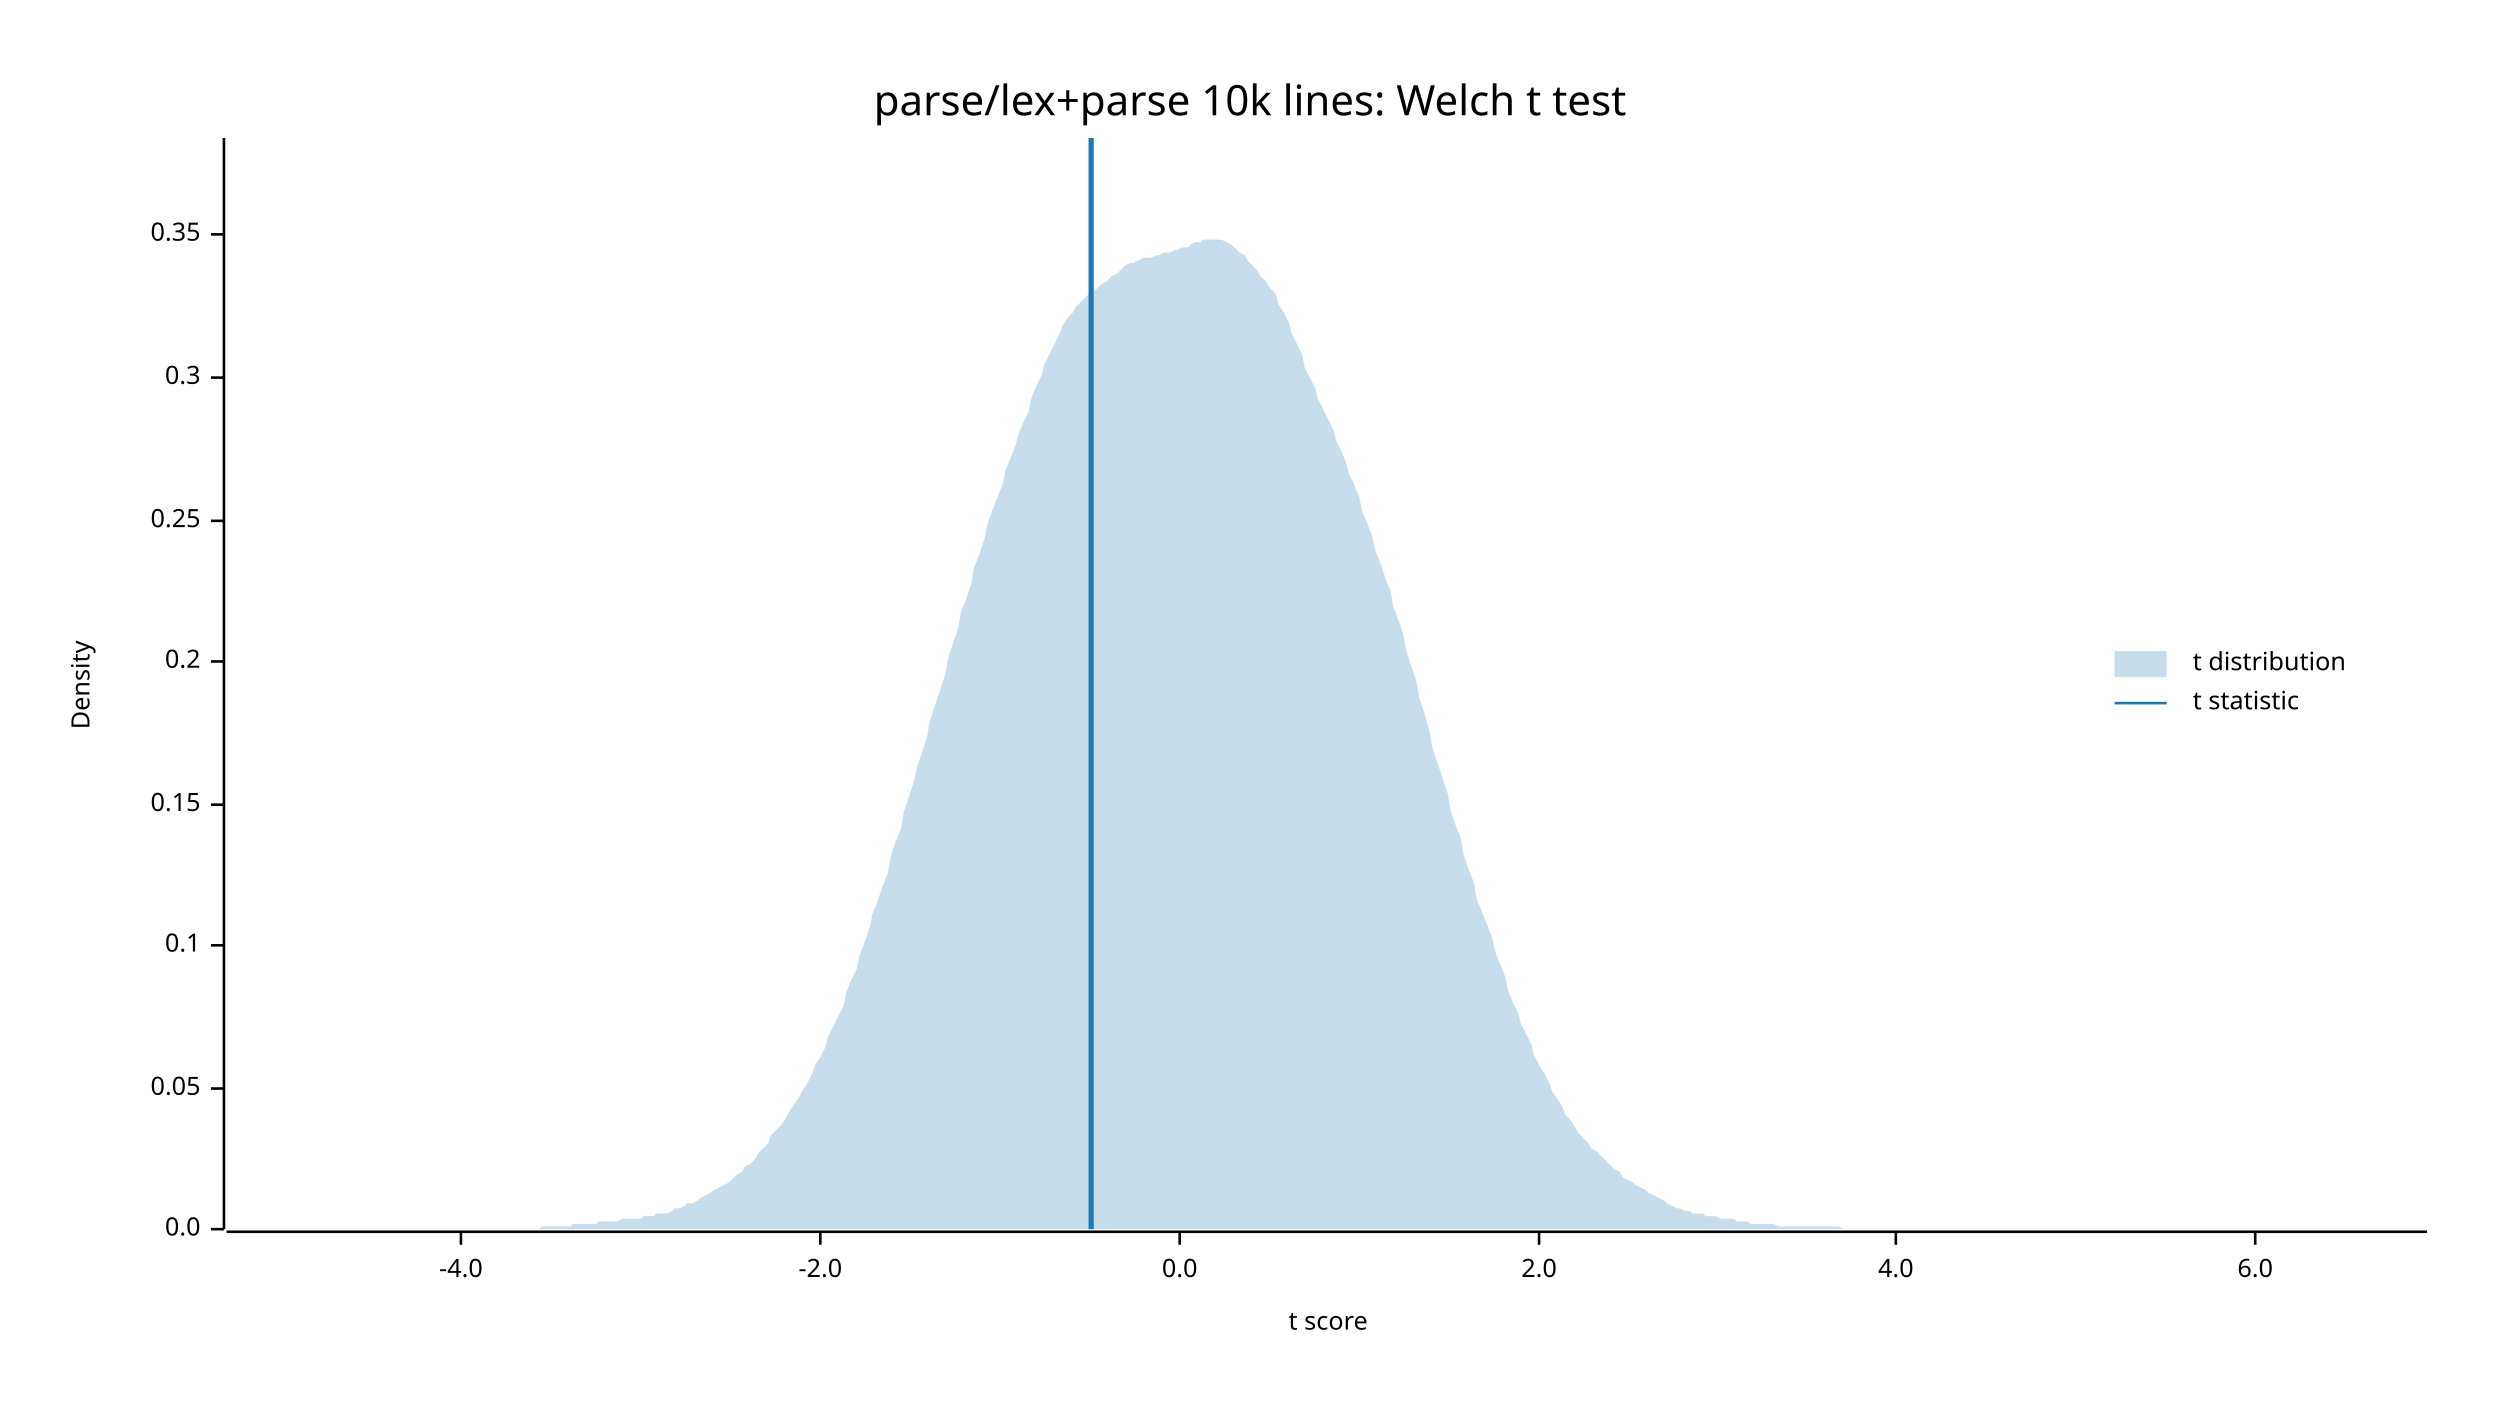
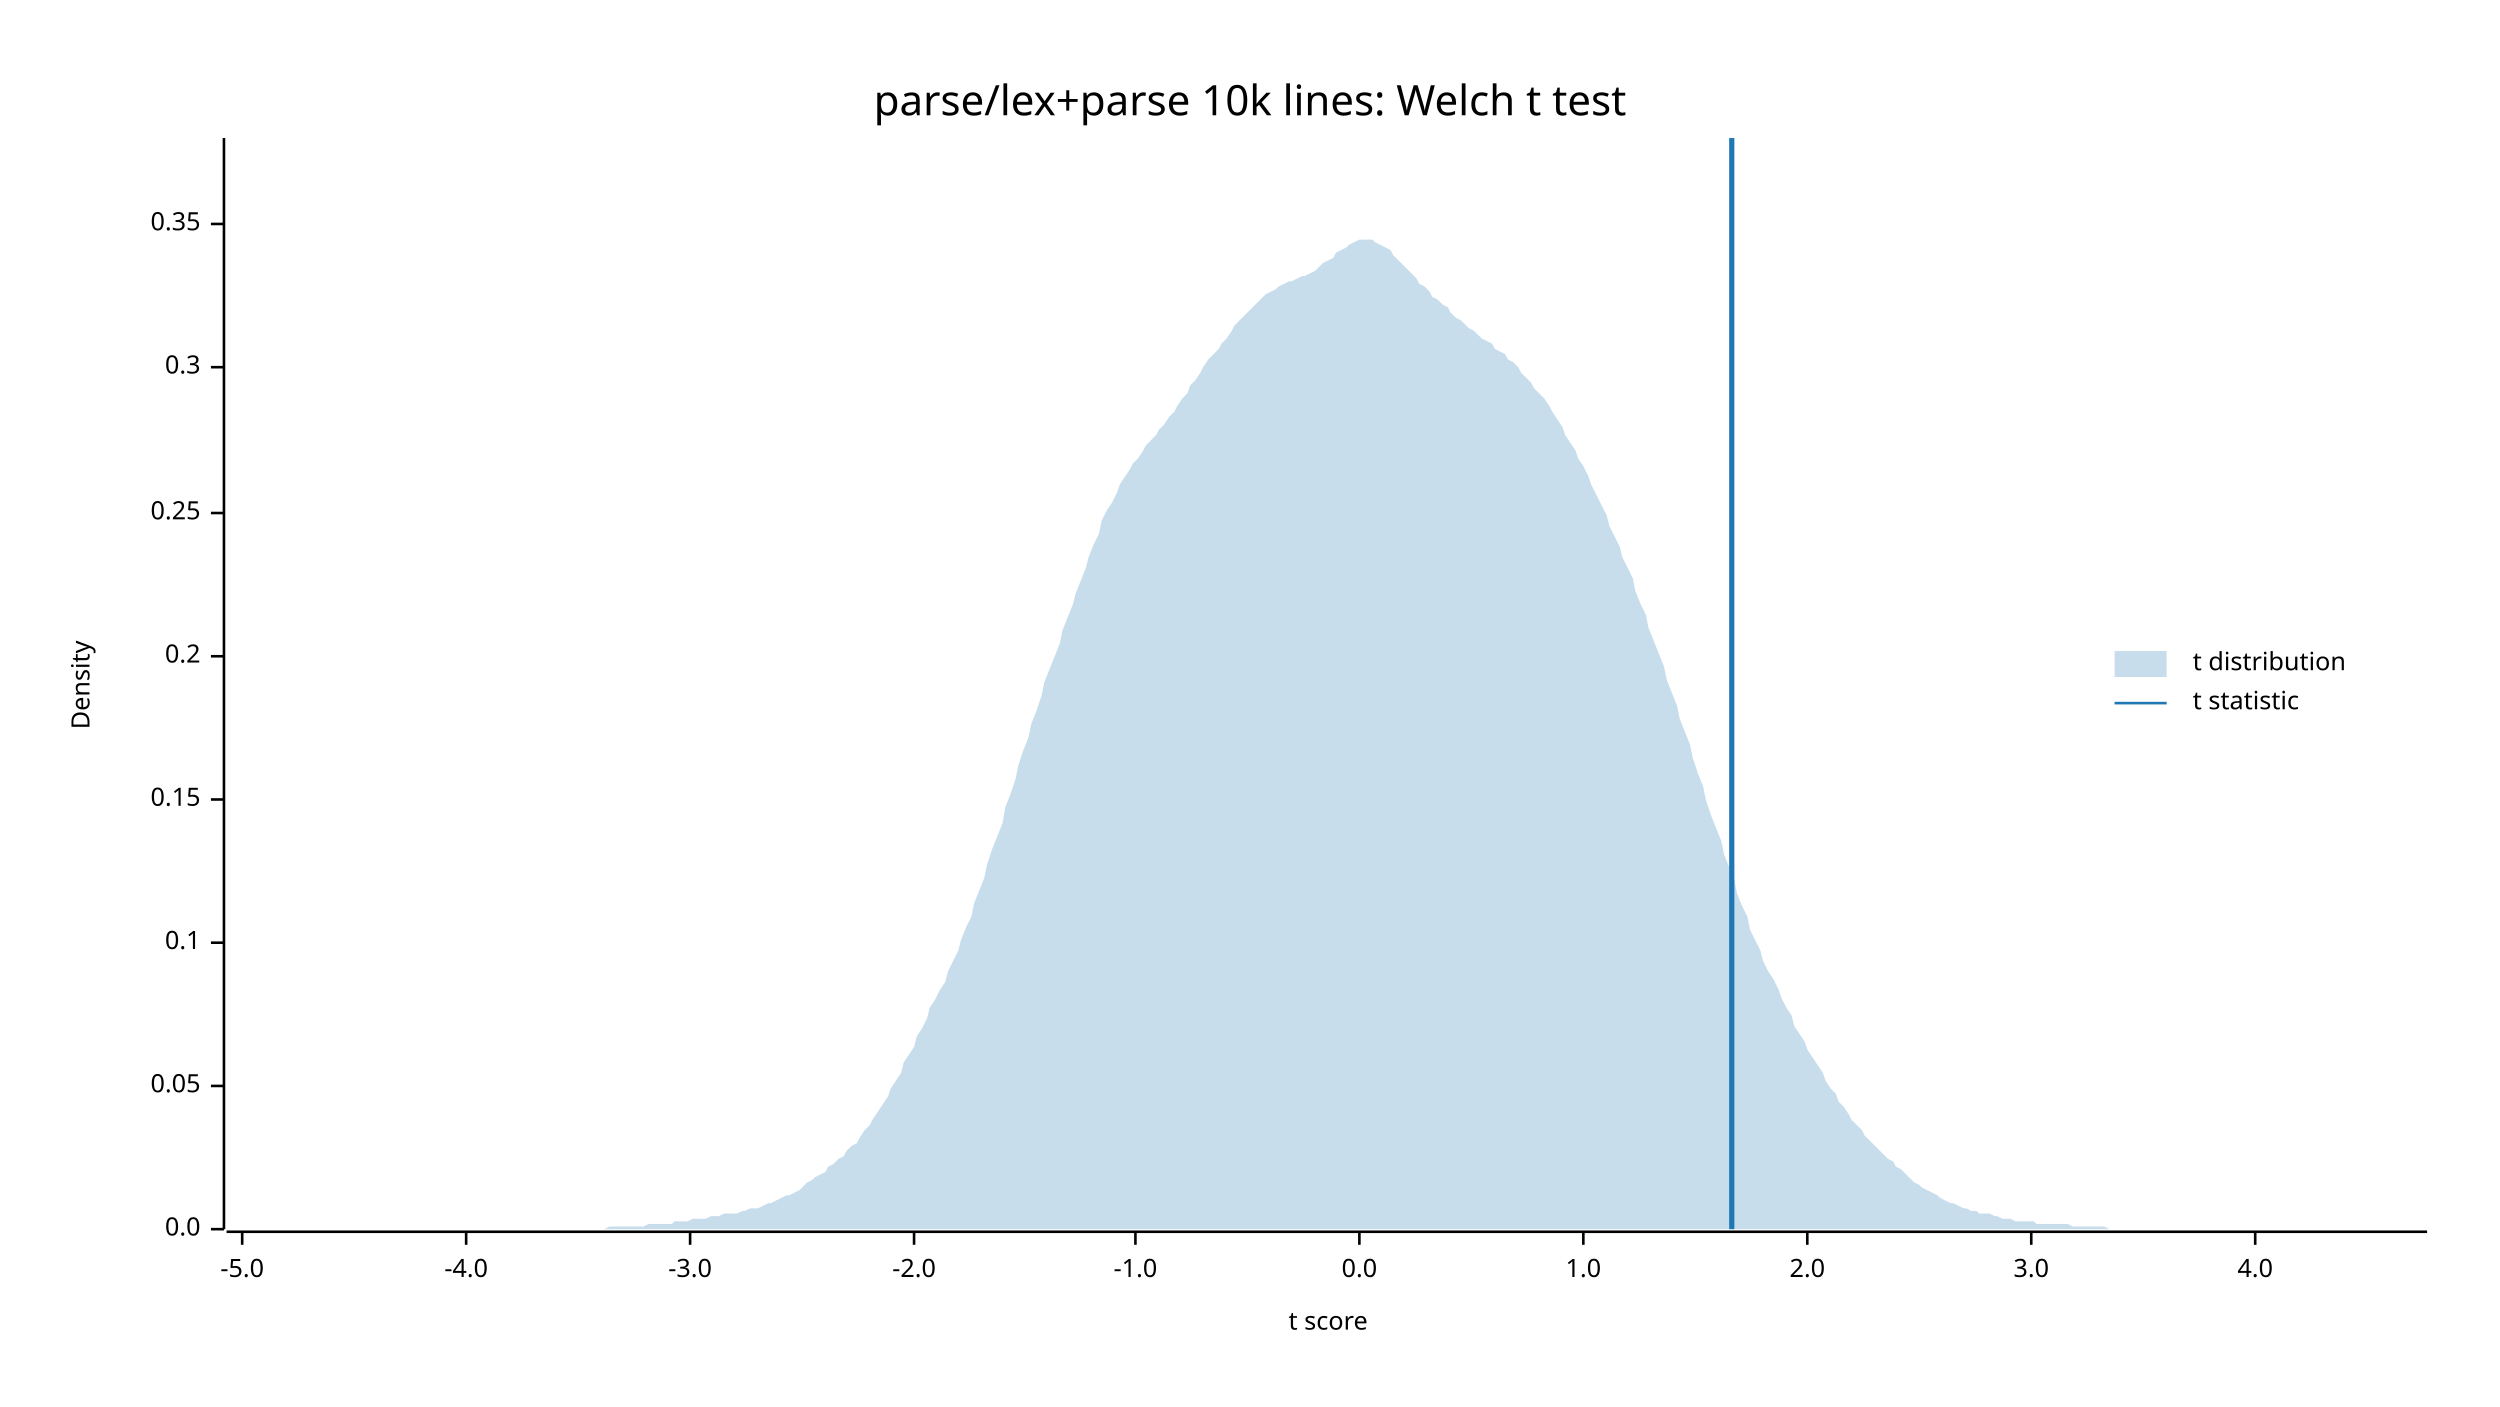
<svg xmlns="http://www.w3.org/2000/svg" width="960" height="540" viewBox="0 0 960 540">
  <text x="480" y="32" dy="0.76em" text-anchor="middle" font-family="sans-serif" font-size="16.129" opacity="1" fill="#000000">
parse/lex+parse 10k lines: Welch t test
</text>
  <text x="27" y="263" dy="0.76em" text-anchor="middle" font-family="sans-serif" font-size="9.677" opacity="1" fill="#000000" transform="rotate(270, 27, 263)">
Density
</text>
  <text x="510" y="513" dy="-0.5ex" text-anchor="middle" font-family="sans-serif" font-size="9.677" opacity="1" fill="#000000">
t score
</text>
  <polyline fill="none" opacity="1" stroke="#000000" stroke-width="1" points="86,53 86,472 " />
  <text x="77" y="472" dy="0.5ex" text-anchor="end" font-family="sans-serif" font-size="9.677" opacity="1" fill="#000000">
0.0
</text>
  <polyline fill="none" opacity="1" stroke="#000000" stroke-width="1" points="81,472 86,472 " />
-   <text x="77" y="418" dy="0.5ex" text-anchor="end" font-family="sans-serif" font-size="9.677" opacity="1" fill="#000000">
+   <text x="77" y="417" dy="0.5ex" text-anchor="end" font-family="sans-serif" font-size="9.677" opacity="1" fill="#000000">
0.05
</text>
-   <polyline fill="none" opacity="1" stroke="#000000" stroke-width="1" points="81,418 86,418 " />
-   <text x="77" y="363" dy="0.5ex" text-anchor="end" font-family="sans-serif" font-size="9.677" opacity="1" fill="#000000">
+   <polyline fill="none" opacity="1" stroke="#000000" stroke-width="1" points="81,417 86,417 " />
+   <text x="77" y="362" dy="0.5ex" text-anchor="end" font-family="sans-serif" font-size="9.677" opacity="1" fill="#000000">
0.1
</text>
-   <polyline fill="none" opacity="1" stroke="#000000" stroke-width="1" points="81,363 86,363 " />
-   <text x="77" y="309" dy="0.5ex" text-anchor="end" font-family="sans-serif" font-size="9.677" opacity="1" fill="#000000">
+   <polyline fill="none" opacity="1" stroke="#000000" stroke-width="1" points="81,362 86,362 " />
+   <text x="77" y="307" dy="0.5ex" text-anchor="end" font-family="sans-serif" font-size="9.677" opacity="1" fill="#000000">
0.15
</text>
-   <polyline fill="none" opacity="1" stroke="#000000" stroke-width="1" points="81,309 86,309 " />
-   <text x="77" y="254" dy="0.5ex" text-anchor="end" font-family="sans-serif" font-size="9.677" opacity="1" fill="#000000">
+   <polyline fill="none" opacity="1" stroke="#000000" stroke-width="1" points="81,307 86,307 " />
+   <text x="77" y="252" dy="0.5ex" text-anchor="end" font-family="sans-serif" font-size="9.677" opacity="1" fill="#000000">
0.2
</text>
-   <polyline fill="none" opacity="1" stroke="#000000" stroke-width="1" points="81,254 86,254 " />
-   <text x="77" y="200" dy="0.5ex" text-anchor="end" font-family="sans-serif" font-size="9.677" opacity="1" fill="#000000">
+   <polyline fill="none" opacity="1" stroke="#000000" stroke-width="1" points="81,252 86,252 " />
+   <text x="77" y="197" dy="0.5ex" text-anchor="end" font-family="sans-serif" font-size="9.677" opacity="1" fill="#000000">
0.25
</text>
-   <polyline fill="none" opacity="1" stroke="#000000" stroke-width="1" points="81,200 86,200 " />
-   <text x="77" y="145" dy="0.5ex" text-anchor="end" font-family="sans-serif" font-size="9.677" opacity="1" fill="#000000">
+   <polyline fill="none" opacity="1" stroke="#000000" stroke-width="1" points="81,197 86,197 " />
+   <text x="77" y="141" dy="0.5ex" text-anchor="end" font-family="sans-serif" font-size="9.677" opacity="1" fill="#000000">
0.3
</text>
-   <polyline fill="none" opacity="1" stroke="#000000" stroke-width="1" points="81,145 86,145 " />
-   <text x="77" y="90" dy="0.5ex" text-anchor="end" font-family="sans-serif" font-size="9.677" opacity="1" fill="#000000">
+   <polyline fill="none" opacity="1" stroke="#000000" stroke-width="1" points="81,141 86,141 " />
+   <text x="77" y="86" dy="0.5ex" text-anchor="end" font-family="sans-serif" font-size="9.677" opacity="1" fill="#000000">
0.35
</text>
-   <polyline fill="none" opacity="1" stroke="#000000" stroke-width="1" points="81,90 86,90 " />
+   <polyline fill="none" opacity="1" stroke="#000000" stroke-width="1" points="81,86 86,86 " />
  <polyline fill="none" opacity="1" stroke="#000000" stroke-width="1" points="87,473 932,473 " />
-   <text x="177" y="483" dy="0.76em" text-anchor="middle" font-family="sans-serif" font-size="9.677" opacity="1" fill="#000000">
+   <text x="93" y="483" dy="0.76em" text-anchor="middle" font-family="sans-serif" font-size="9.677" opacity="1" fill="#000000">
+ -5.0
+ </text>
+   <polyline fill="none" opacity="1" stroke="#000000" stroke-width="1" points="93,473 93,478 " />
+   <text x="179" y="483" dy="0.76em" text-anchor="middle" font-family="sans-serif" font-size="9.677" opacity="1" fill="#000000">
-4.0
</text>
-   <polyline fill="none" opacity="1" stroke="#000000" stroke-width="1" points="177,473 177,478 " />
-   <text x="315" y="483" dy="0.76em" text-anchor="middle" font-family="sans-serif" font-size="9.677" opacity="1" fill="#000000">
+   <polyline fill="none" opacity="1" stroke="#000000" stroke-width="1" points="179,473 179,478 " />
+   <text x="265" y="483" dy="0.76em" text-anchor="middle" font-family="sans-serif" font-size="9.677" opacity="1" fill="#000000">
+ -3.0
+ </text>
+   <polyline fill="none" opacity="1" stroke="#000000" stroke-width="1" points="265,473 265,478 " />
+   <text x="351" y="483" dy="0.76em" text-anchor="middle" font-family="sans-serif" font-size="9.677" opacity="1" fill="#000000">
-2.0
</text>
-   <polyline fill="none" opacity="1" stroke="#000000" stroke-width="1" points="315,473 315,478 " />
-   <text x="453" y="483" dy="0.76em" text-anchor="middle" font-family="sans-serif" font-size="9.677" opacity="1" fill="#000000">
+   <polyline fill="none" opacity="1" stroke="#000000" stroke-width="1" points="351,473 351,478 " />
+   <text x="436" y="483" dy="0.76em" text-anchor="middle" font-family="sans-serif" font-size="9.677" opacity="1" fill="#000000">
+ -1.0
+ </text>
+   <polyline fill="none" opacity="1" stroke="#000000" stroke-width="1" points="436,473 436,478 " />
+   <text x="522" y="483" dy="0.76em" text-anchor="middle" font-family="sans-serif" font-size="9.677" opacity="1" fill="#000000">
0.0
</text>
-   <polyline fill="none" opacity="1" stroke="#000000" stroke-width="1" points="453,473 453,478 " />
-   <text x="591" y="483" dy="0.76em" text-anchor="middle" font-family="sans-serif" font-size="9.677" opacity="1" fill="#000000">
+   <polyline fill="none" opacity="1" stroke="#000000" stroke-width="1" points="522,473 522,478 " />
+   <text x="608" y="483" dy="0.76em" text-anchor="middle" font-family="sans-serif" font-size="9.677" opacity="1" fill="#000000">
+ 1.0
+ </text>
+   <polyline fill="none" opacity="1" stroke="#000000" stroke-width="1" points="608,473 608,478 " />
+   <text x="694" y="483" dy="0.76em" text-anchor="middle" font-family="sans-serif" font-size="9.677" opacity="1" fill="#000000">
2.0
</text>
-   <polyline fill="none" opacity="1" stroke="#000000" stroke-width="1" points="591,473 591,478 " />
-   <text x="728" y="483" dy="0.76em" text-anchor="middle" font-family="sans-serif" font-size="9.677" opacity="1" fill="#000000">
+   <polyline fill="none" opacity="1" stroke="#000000" stroke-width="1" points="694,473 694,478 " />
+   <text x="780" y="483" dy="0.76em" text-anchor="middle" font-family="sans-serif" font-size="9.677" opacity="1" fill="#000000">
+ 3.0
+ </text>
+   <polyline fill="none" opacity="1" stroke="#000000" stroke-width="1" points="780,473 780,478 " />
+   <text x="866" y="483" dy="0.76em" text-anchor="middle" font-family="sans-serif" font-size="9.677" opacity="1" fill="#000000">
4.0
</text>
-   <polyline fill="none" opacity="1" stroke="#000000" stroke-width="1" points="728,473 728,478 " />
-   <text x="866" y="483" dy="0.76em" text-anchor="middle" font-family="sans-serif" font-size="9.677" opacity="1" fill="#000000">
- 6.0
- </text>
  <polyline fill="none" opacity="1" stroke="#000000" stroke-width="1" points="866,473 866,478 " />
-   <polygon opacity="0.25" fill="#1F78B4" points="87,472 88,472 90,472 92,472 93,472 95,472 97,472 98,472 100,472 102,472 103,472 105,472 107,472 109,472 110,472 112,472 114,472 115,472 117,472 119,472 120,472 122,472 124,472 125,472 127,472 129,472 131,472 132,472 134,472 136,472 137,472 139,472 141,472 142,472 144,472 146,472 147,472 149,472 151,472 153,472 154,472 156,472 158,472 159,472 161,472 163,472 164,472 166,472 168,472 169,472 171,472 173,472 175,472 176,472 178,472 180,472 181,472 183,472 185,472 186,472 188,472 190,472 191,472 193,472 195,472 197,472 198,472 200,472 202,472 203,472 205,472 207,472 208,471 210,471 212,471 214,471 215,471 217,471 219,471 220,470 222,470 224,470 225,470 227,470 229,470 230,469 232,469 234,469 236,469 237,469 239,468 241,468 242,468 244,468 246,468 247,467 249,467 251,467 252,466 254,466 256,466 258,465 259,464 261,464 263,463 264,462 266,462 268,461 269,460 271,459 273,458 274,457 276,456 278,455 280,454 281,453 283,451 285,450 286,448 288,447 290,445 291,443 293,441 295,439 296,436 298,434 300,432 302,429 303,427 305,424 307,421 308,419 310,416 312,412 313,409 315,406 317,402 318,398 320,394 322,390 324,386 325,381 327,376 329,372 330,367 332,362 334,356 335,351 337,346 339,340 341,335 342,329 344,323 346,318 347,312 349,306 351,300 352,295 354,289 356,283 357,277 359,271 361,265 363,259 364,253 366,247 368,241 369,235 371,230 373,224 374,218 376,213 378,207 379,202 381,196 383,191 385,186 386,181 388,176 390,171 391,167 393,162 395,158 396,153 398,148 400,144 401,140 403,136 405,132 407,128 408,125 410,122 412,120 413,118 415,116 417,114 418,113 420,112 422,110 423,109 425,108 427,106 429,105 430,104 432,102 434,101 435,101 437,100 439,99 440,99 442,99 444,98 445,98 447,97 449,97 451,96 452,96 454,95 456,95 457,94 459,93 461,93 462,92 464,92 466,92 468,92 469,92 471,93 473,94 474,95 476,97 478,98 479,100 481,102 483,104 484,106 486,108 488,111 490,113 491,117 493,120 495,124 496,128 498,132 500,136 501,141 503,145 505,149 506,153 508,157 510,161 512,165 513,169 515,173 517,178 518,182 520,186 522,191 523,196 525,201 527,206 528,211 530,216 532,222 534,227 535,233 537,238 539,244 540,250 542,256 544,262 545,268 547,274 549,281 550,287 552,293 554,299 556,305 557,311 559,317 561,322 562,328 564,334 566,339 567,345 569,350 571,355 573,360 574,365 576,370 578,375 579,380 581,385 583,389 584,393 586,397 588,401 589,405 591,409 593,412 595,416 596,419 598,422 600,425 601,428 603,430 605,433 606,435 608,437 610,439 611,441 613,442 615,444 617,446 618,447 620,449 622,450 623,452 625,453 627,454 628,455 630,456 632,457 633,458 635,459 637,460 639,461 640,462 642,463 644,464 645,464 647,465 649,465 650,466 652,466 654,466 655,467 657,467 659,467 661,468 662,468 664,468 666,468 667,469 669,469 671,469 672,470 674,470 676,470 677,470 679,470 681,470 683,471 684,471 686,471 688,471 689,471 691,471 693,471 694,471 696,471 698,471 700,471 701,471 703,471 705,471 706,471 708,472 710,472 711,472 713,472 715,472 716,472 718,472 720,472 722,472 723,472 725,472 727,472 728,472 730,472 732,472 733,472 735,472 737,472 738,472 740,472 742,472 744,472 745,472 747,472 749,472 750,472 752,472 754,472 755,472 757,472 759,472 760,472 762,472 764,472 766,472 767,472 769,472 771,472 772,472 774,472 776,472 777,472 779,472 781,472 782,472 784,472 786,472 788,472 789,472 791,472 793,472 794,472 796,472 798,472 799,472 801,472 803,472 804,472 806,472 808,472 810,472 811,472 813,472 815,472 816,472 818,472 820,472 821,472 823,472 825,472 827,472 828,472 830,472 832,472 833,472 835,472 837,472 838,472 840,472 842,472 843,472 845,472 847,472 849,472 850,472 852,472 854,472 855,472 857,472 859,472 860,472 862,472 864,472 865,472 867,472 869,472 871,472 872,472 874,472 876,472 877,472 879,472 881,472 882,472 884,472 886,472 887,472 889,472 891,472 893,472 894,472 896,472 898,472 899,472 901,472 903,472 904,472 906,472 908,472 909,472 911,472 913,472 915,472 916,472 918,472 920,472 921,472 923,472 925,472 926,472 928,472 930,472 932,472 932,472 87,472 " />
-   <polyline fill="none" opacity="1" stroke="#1F78B4" stroke-width="2" points="419,472 419,53 " />
+   <polygon opacity="0.25" fill="#1F78B4" points="87,472 88,472 90,472 92,472 93,472 95,472 97,472 98,472 100,472 102,472 103,472 105,472 107,472 109,472 110,472 112,472 114,472 115,472 117,472 119,472 120,472 122,472 124,472 125,472 127,472 129,472 131,472 132,472 134,472 136,472 137,472 139,472 141,472 142,472 144,472 146,472 147,472 149,472 151,472 153,472 154,472 156,472 158,472 159,472 161,472 163,472 164,472 166,472 168,472 169,472 171,472 173,472 175,472 176,472 178,472 180,472 181,472 183,472 185,472 186,472 188,472 190,472 191,472 193,472 195,472 197,472 198,472 200,472 202,472 203,472 205,472 207,472 208,472 210,472 212,472 214,472 215,472 217,472 219,472 220,472 222,472 224,472 225,472 227,472 229,472 230,472 232,472 234,471 236,471 237,471 239,471 241,471 242,471 244,471 246,471 247,471 249,470 251,470 252,470 254,470 256,470 258,470 259,469 261,469 263,469 264,469 266,468 268,468 269,468 271,468 273,467 274,467 276,467 278,466 280,466 281,466 283,466 285,465 286,465 288,464 290,464 291,464 293,463 295,462 296,462 298,461 300,460 302,459 303,459 305,458 307,457 308,456 310,454 312,453 313,452 315,451 317,450 318,448 320,447 322,445 324,444 325,442 327,440 329,439 330,437 332,434 334,432 335,430 337,427 339,424 341,421 342,418 344,415 346,412 347,408 349,405 351,402 352,398 354,395 356,391 357,387 359,384 361,380 363,377 364,373 366,369 368,365 369,361 371,356 373,352 374,347 376,342 378,337 379,332 381,326 383,321 385,316 386,310 388,305 390,299 391,294 393,288 395,283 396,278 398,273 400,267 401,262 403,257 405,252 407,247 408,242 410,237 412,232 413,228 415,223 417,218 418,214 420,209 422,205 423,200 425,196 427,193 429,189 430,186 432,183 434,180 435,178 437,176 439,173 440,171 442,169 444,167 445,165 447,163 449,160 451,158 452,156 454,153 456,151 457,148 459,146 461,143 462,141 464,138 466,136 468,134 469,132 471,130 473,127 474,125 476,123 478,121 479,120 481,118 483,116 484,115 486,113 488,112 490,111 491,110 493,109 495,108 496,108 498,107 500,106 501,106 503,105 505,104 506,103 508,101 510,100 512,99 513,97 515,96 517,95 518,94 520,93 522,92 523,92 525,92 527,92 528,93 530,94 532,95 534,96 535,98 537,100 539,102 540,103 542,105 544,107 545,109 547,110 549,112 550,114 552,115 554,117 556,118 557,120 559,122 561,123 562,124 564,126 566,127 567,128 569,130 571,131 573,132 574,134 576,135 578,136 579,138 581,139 583,141 584,143 586,145 588,147 589,149 591,151 593,153 595,156 596,158 598,161 600,164 601,167 603,170 605,173 606,176 608,179 610,183 611,186 613,190 615,194 617,198 618,202 620,206 622,210 623,214 625,218 627,222 628,227 630,232 632,236 633,241 635,246 637,251 639,256 640,261 642,266 644,271 645,276 647,281 649,286 650,291 652,297 654,302 655,307 657,313 659,318 661,323 662,328 664,333 666,338 667,343 669,348 671,352 672,357 674,361 676,365 677,369 679,373 681,376 683,380 684,383 686,387 688,390 689,394 691,397 693,400 694,403 696,406 698,409 700,412 701,415 703,418 705,420 706,423 708,425 710,428 711,430 713,432 715,434 716,436 718,438 720,440 722,442 723,443 725,445 727,446 728,448 730,449 732,451 733,452 735,454 737,455 738,456 740,457 742,458 744,459 745,460 747,461 749,462 750,462 752,463 754,464 755,464 757,465 759,465 760,466 762,466 764,466 766,467 767,467 769,468 771,468 772,468 774,469 776,469 777,469 779,469 781,469 782,470 784,470 786,470 788,470 789,470 791,470 793,470 794,470 796,471 798,471 799,471 801,471 803,471 804,471 806,471 808,471 810,472 811,472 813,472 815,472 816,472 818,472 820,472 821,472 823,472 825,472 827,472 828,472 830,472 832,472 833,472 835,472 837,472 838,472 840,472 842,472 843,472 845,472 847,472 849,472 850,472 852,472 854,472 855,472 857,472 859,472 860,472 862,472 864,472 865,472 867,472 869,472 871,472 872,472 874,472 876,472 877,472 879,472 881,472 882,472 884,472 886,472 887,472 889,472 891,472 893,472 894,472 896,472 898,472 899,472 901,472 903,472 904,472 906,472 908,472 909,472 911,472 913,472 915,472 916,472 918,472 920,472 921,472 923,472 925,472 926,472 928,472 930,472 932,472 932,472 87,472 " />
+   <polyline fill="none" opacity="1" stroke="#1F78B4" stroke-width="2" points="665,472 665,53 " />
  <text x="842" y="250" dy="0.76em" text-anchor="start" font-family="sans-serif" font-size="9.677" opacity="1" fill="#000000">
t distribution
</text>
  <text x="842" y="265" dy="0.76em" text-anchor="start" font-family="sans-serif" font-size="9.677" opacity="1" fill="#000000">
t statistic
</text>
  <rect x="812" y="250" width="20" height="10" opacity="0.25" fill="#1F78B4" stroke="none" />
  <polyline fill="none" opacity="1" stroke="#1F78B4" stroke-width="1" points="812,270 832,270 " />
</svg>
